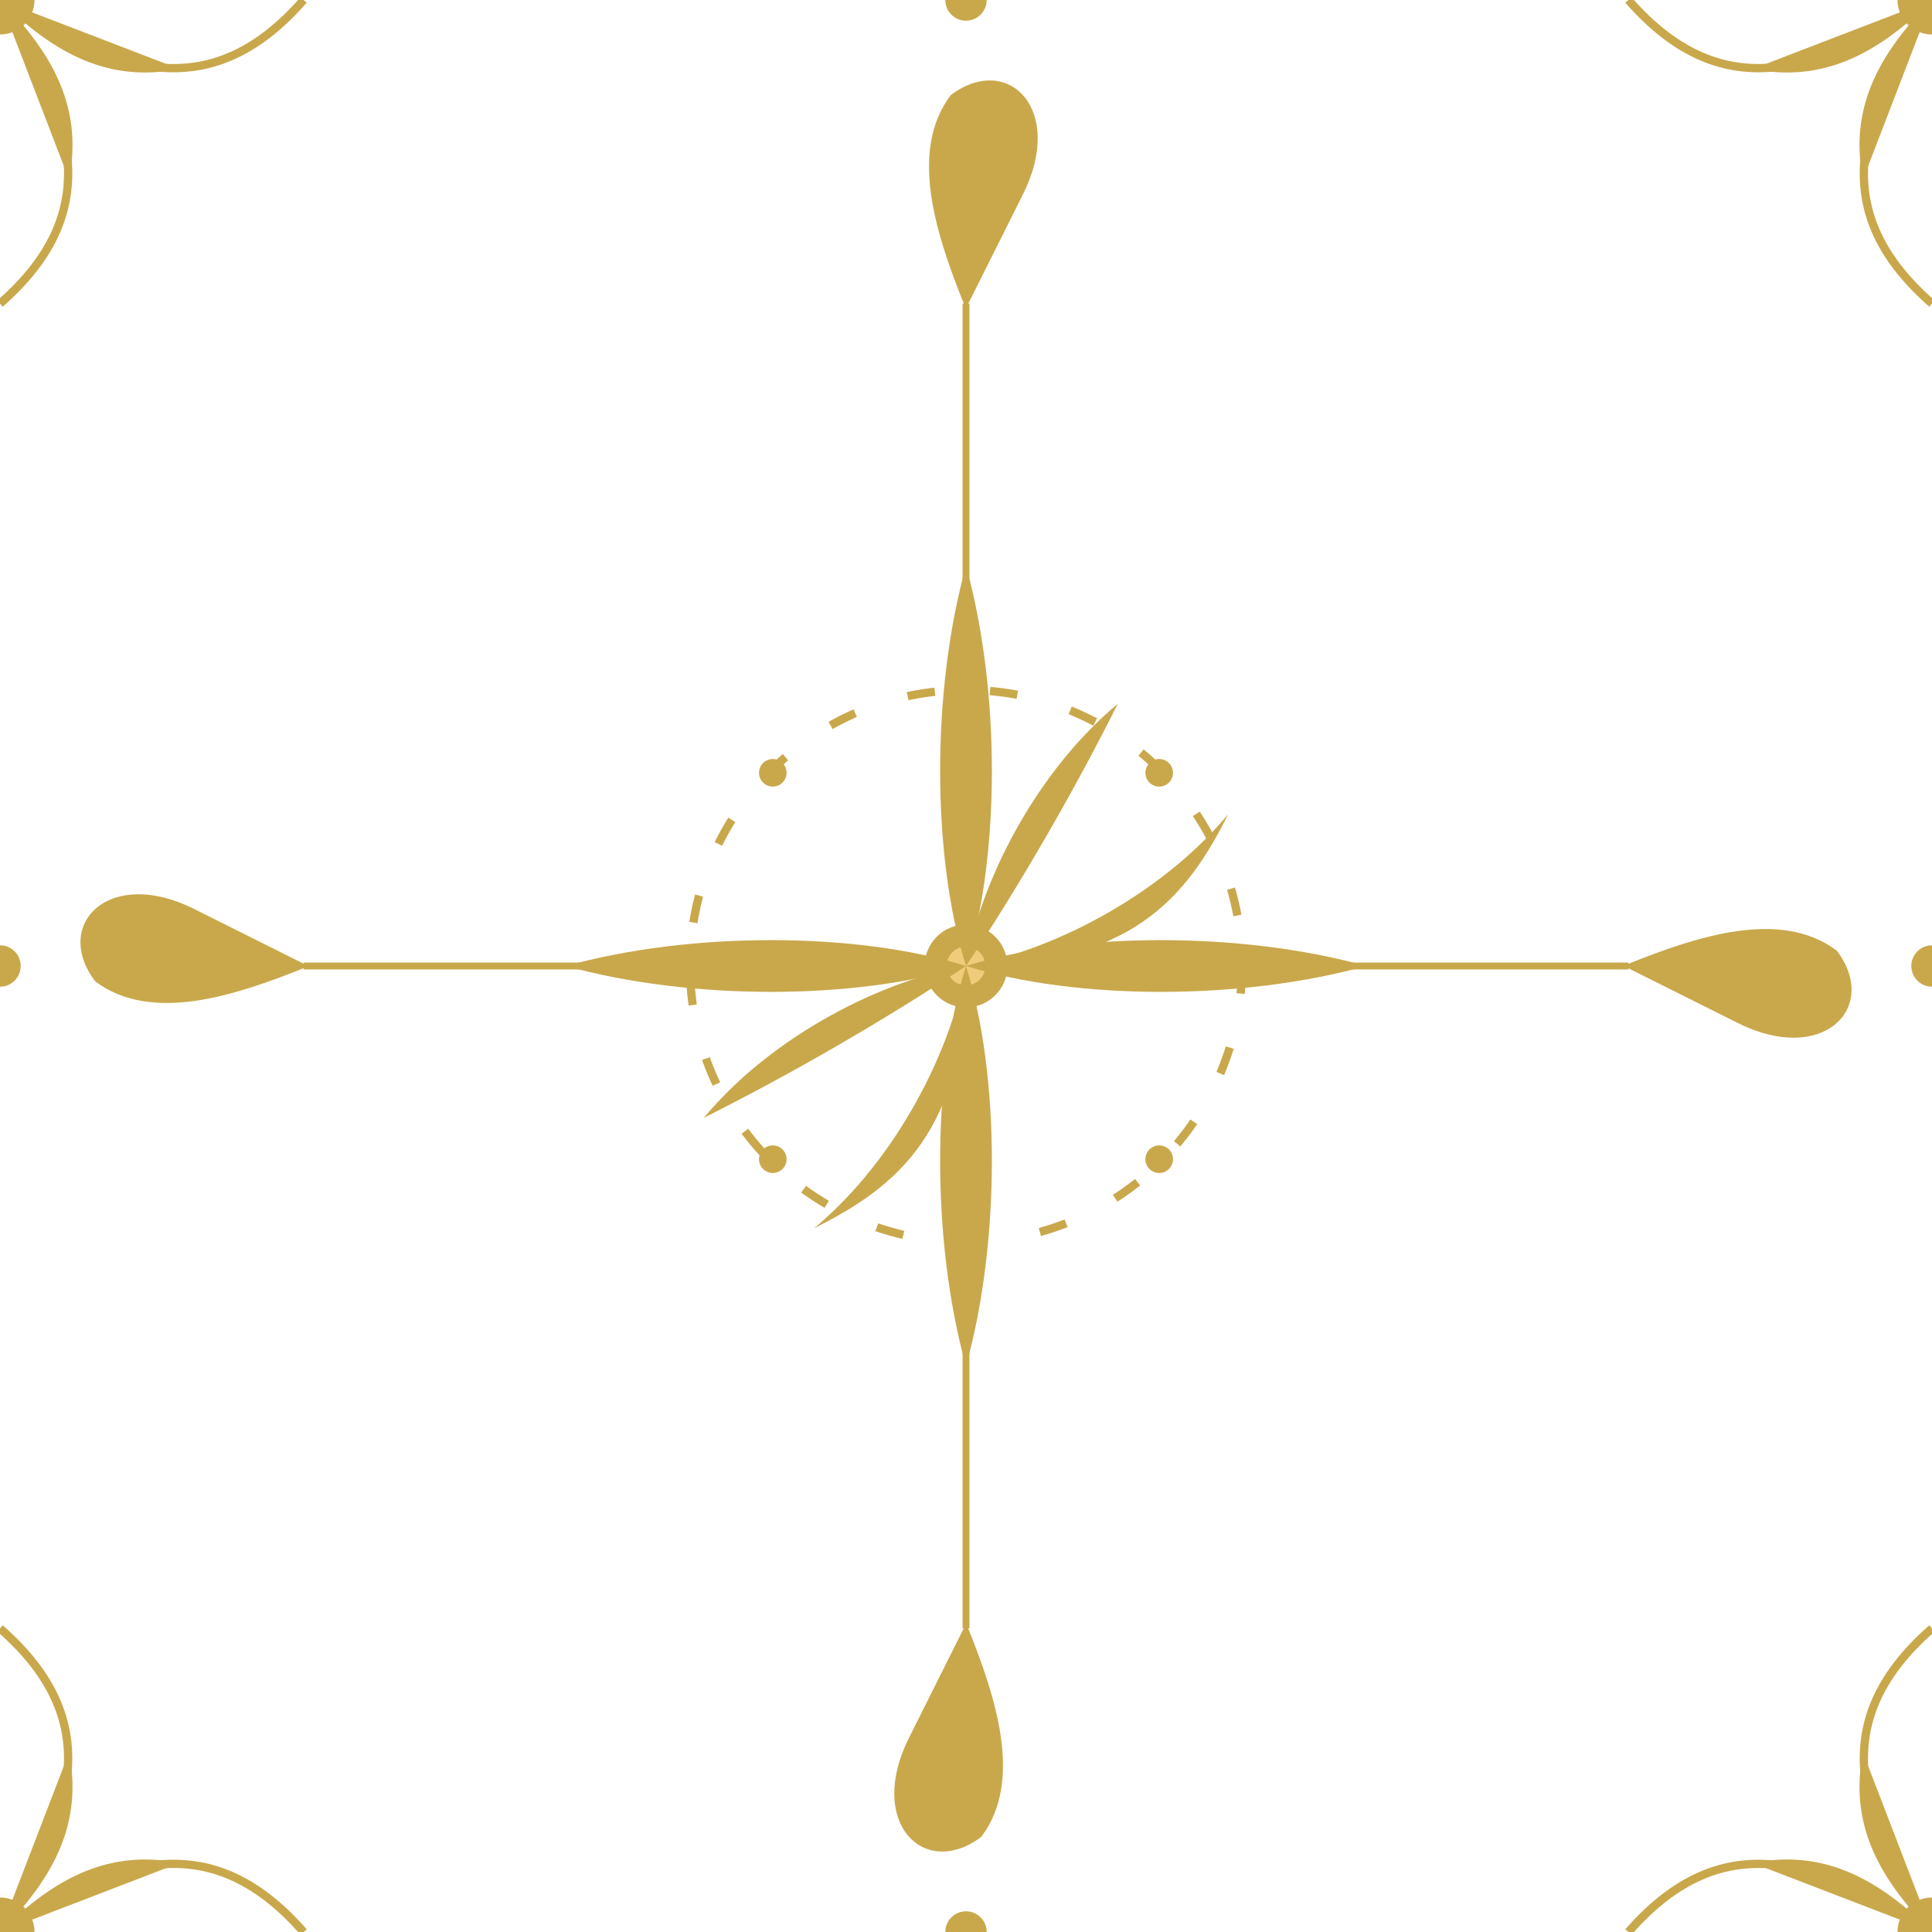
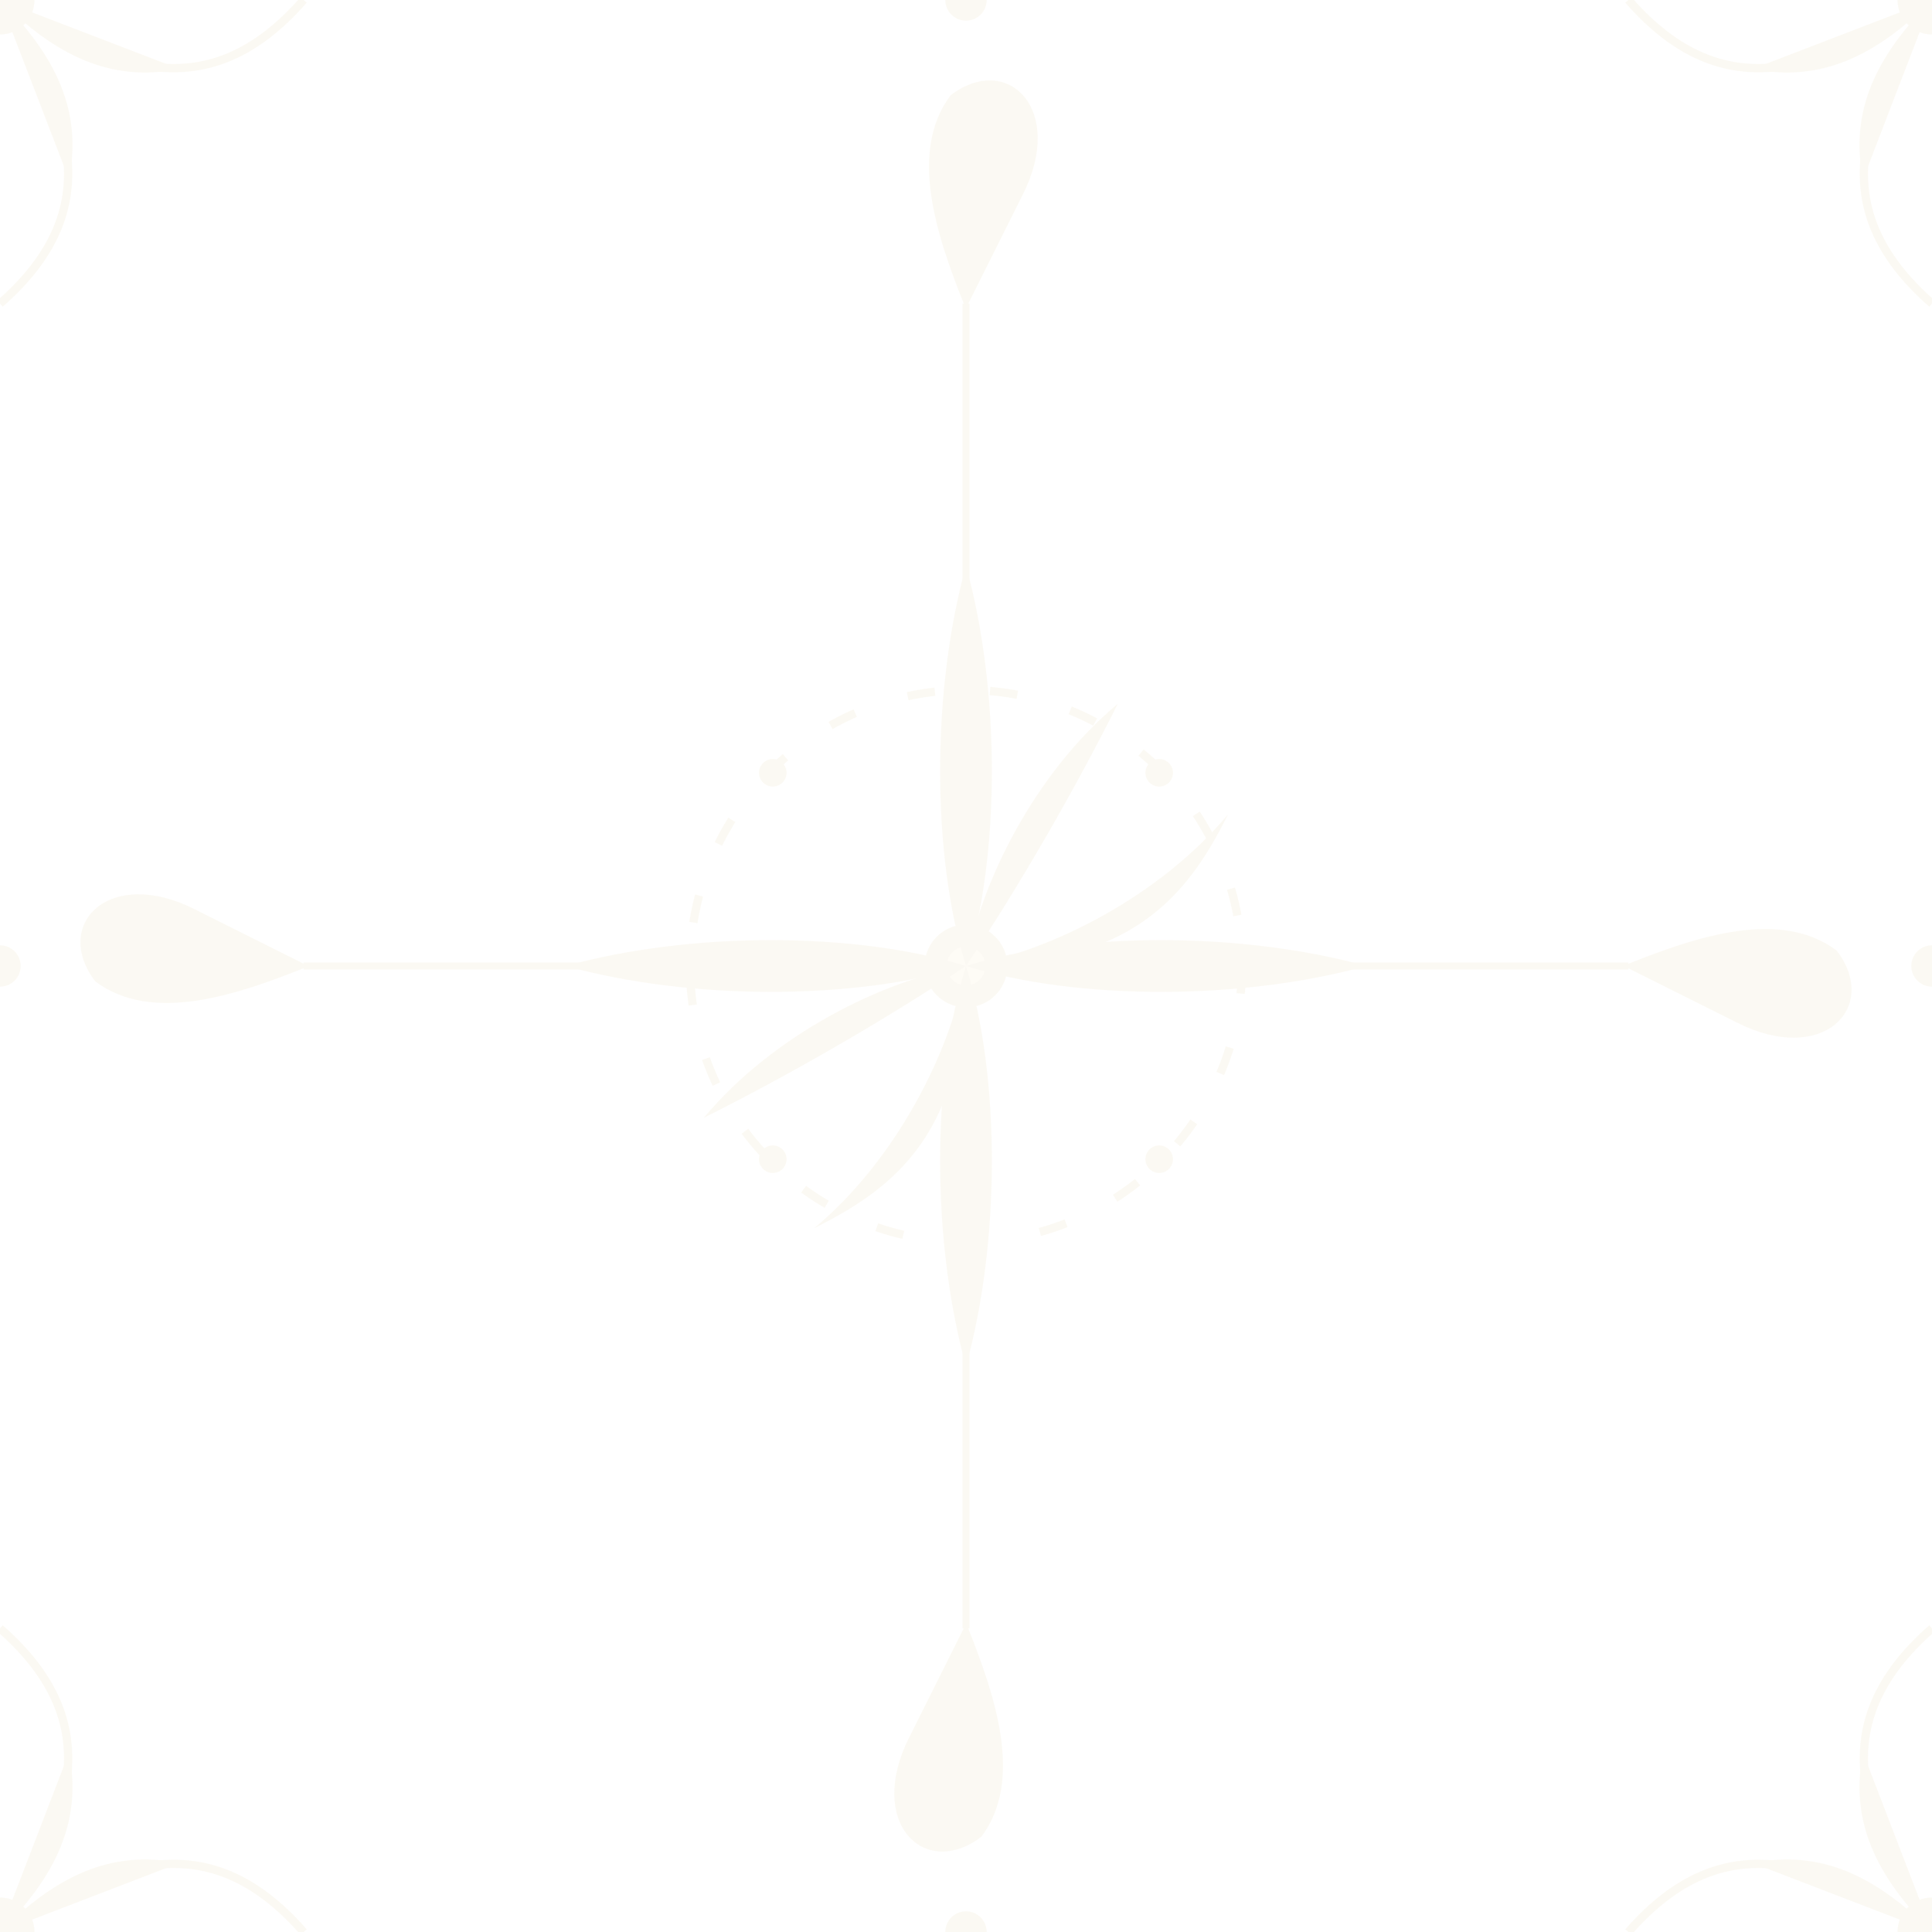
- <svg xmlns="http://www.w3.org/2000/svg" width="140" height="140" viewBox="0 0 140 140">
+ <svg xmlns="http://www.w3.org/2000/svg" width="140" height="140" viewBox="0 0 140 140" opacity="0.07">
  <circle cx="70" cy="70" r="3" fill="#C9A84C" />
  <circle cx="70" cy="70" r="1.4" fill="#F0CC7A" />
  <path d="M70,70 C67.5,62 67.5,50 70,41 C72.5,50 72.5,62 70,70Z" fill="#C9A84C" />
  <path d="M70,70 C72.5,78 72.5,90 70,99 C67.5,90 67.5,78 70,70Z" fill="#C9A84C" />
  <path d="M70,70 C78,72.5 90,72.5 99,70 C90,67.5 78,67.5 70,70Z" fill="#C9A84C" />
  <path d="M70,70 C62,67.5 50,67.5 41,70 C50,72.5 62,72.5 70,70Z" fill="#C9A84C" />
  <path d="M70,70 C71,64 75,56 81,51 C78,57 74,64 70,70Z" fill="#C9A84C" />
  <path d="M70,70 C64,71 56,75 51,81 C57,78 64,74 70,70Z" fill="#C9A84C" />
  <path d="M70,70 C76,69 84,65 89,59 C86,65 82,70 70,70Z" fill="#C9A84C" />
  <path d="M70,70 C69,76 65,84 59,89 C65,86 70,82 70,70Z" fill="#C9A84C" />
  <circle cx="70" cy="70" r="20" fill="none" stroke="#C9A84C" stroke-width="0.6" stroke-dasharray="2 4" />
  <circle cx="70" cy="49" r="1.4" fill="#C9A84C" />
  <circle cx="70" cy="91" r="1.4" fill="#C9A84C" />
  <circle cx="49" cy="70" r="1.4" fill="#C9A84C" />
  <circle cx="91" cy="70" r="1.4" fill="#C9A84C" />
  <circle cx="84" cy="56" r="1" fill="#C9A84C" />
  <circle cx="56" cy="84" r="1" fill="#C9A84C" />
  <circle cx="84" cy="84" r="1" fill="#C9A84C" />
  <circle cx="56" cy="56" r="1" fill="#C9A84C" />
  <path d="M70,22 C68,17 66,11 69,7 C73,4 77,8 74,14 C72,18 70,22 70,22Z" fill="#C9A84C" stroke="#C9A84C" stroke-width="0.3" />
  <path d="M70,118 C72,123 74,129 71,133 C67,136 63,132 66,126 C68,122 70,118 70,118Z" fill="#C9A84C" stroke="#C9A84C" stroke-width="0.3" />
  <path d="M22,70 C17,72 11,74 7,71 C4,67 8,63 14,66 C18,68 22,70 22,70Z" fill="#C9A84C" stroke="#C9A84C" stroke-width="0.3" />
  <path d="M118,70 C123,68 129,66 133,69 C136,73 132,77 126,74 C122,72 118,70 118,70Z" fill="#C9A84C" stroke="#C9A84C" stroke-width="0.3" />
  <line x1="70" y1="50" x2="70" y2="22" stroke="#C9A84C" stroke-width="0.5" />
  <line x1="70" y1="90" x2="70" y2="118" stroke="#C9A84C" stroke-width="0.5" />
  <line x1="50" y1="70" x2="22" y2="70" stroke="#C9A84C" stroke-width="0.5" />
  <line x1="90" y1="70" x2="118" y2="70" stroke="#C9A84C" stroke-width="0.5" />
  <path d="M0,0 C5,8 8,15 0,22" fill="none" stroke="#C9A84C" stroke-width="0.6" />
  <path d="M0,0 C8,5 15,8 22,0" fill="none" stroke="#C9A84C" stroke-width="0.6" />
  <path d="M0,0 C4,4 6,8 5,13" fill="#C9A84C" />
  <path d="M0,0 C4,4 8,6 13,5" fill="#C9A84C" />
  <circle cx="0" cy="0" r="2.5" fill="#C9A84C" />
  <path d="M140,0 C135,8 132,15 140,22" fill="none" stroke="#C9A84C" stroke-width="0.6" />
  <path d="M140,0 C132,5 125,8 118,0" fill="none" stroke="#C9A84C" stroke-width="0.6" />
  <path d="M140,0 C136,4 134,8 135,13" fill="#C9A84C" />
  <path d="M140,0 C136,4 132,6 127,5" fill="#C9A84C" />
  <circle cx="140" cy="0" r="2.5" fill="#C9A84C" />
  <path d="M0,140 C5,132 8,125 0,118" fill="none" stroke="#C9A84C" stroke-width="0.6" />
  <path d="M0,140 C8,135 15,132 22,140" fill="none" stroke="#C9A84C" stroke-width="0.6" />
  <path d="M0,140 C4,136 6,132 5,127" fill="#C9A84C" />
  <path d="M0,140 C4,136 8,134 13,135" fill="#C9A84C" />
  <circle cx="0" cy="140" r="2.5" fill="#C9A84C" />
  <path d="M140,140 C135,132 132,125 140,118" fill="none" stroke="#C9A84C" stroke-width="0.6" />
  <path d="M140,140 C132,135 125,132 118,140" fill="none" stroke="#C9A84C" stroke-width="0.6" />
  <path d="M140,140 C136,136 134,132 135,127" fill="#C9A84C" />
  <path d="M140,140 C136,136 132,134 127,135" fill="#C9A84C" />
  <circle cx="140" cy="140" r="2.5" fill="#C9A84C" />
  <circle cx="70" cy="0" r="1.5" fill="#C9A84C" />
  <circle cx="70" cy="140" r="1.5" fill="#C9A84C" />
  <circle cx="0" cy="70" r="1.5" fill="#C9A84C" />
  <circle cx="140" cy="70" r="1.5" fill="#C9A84C" />
</svg>
